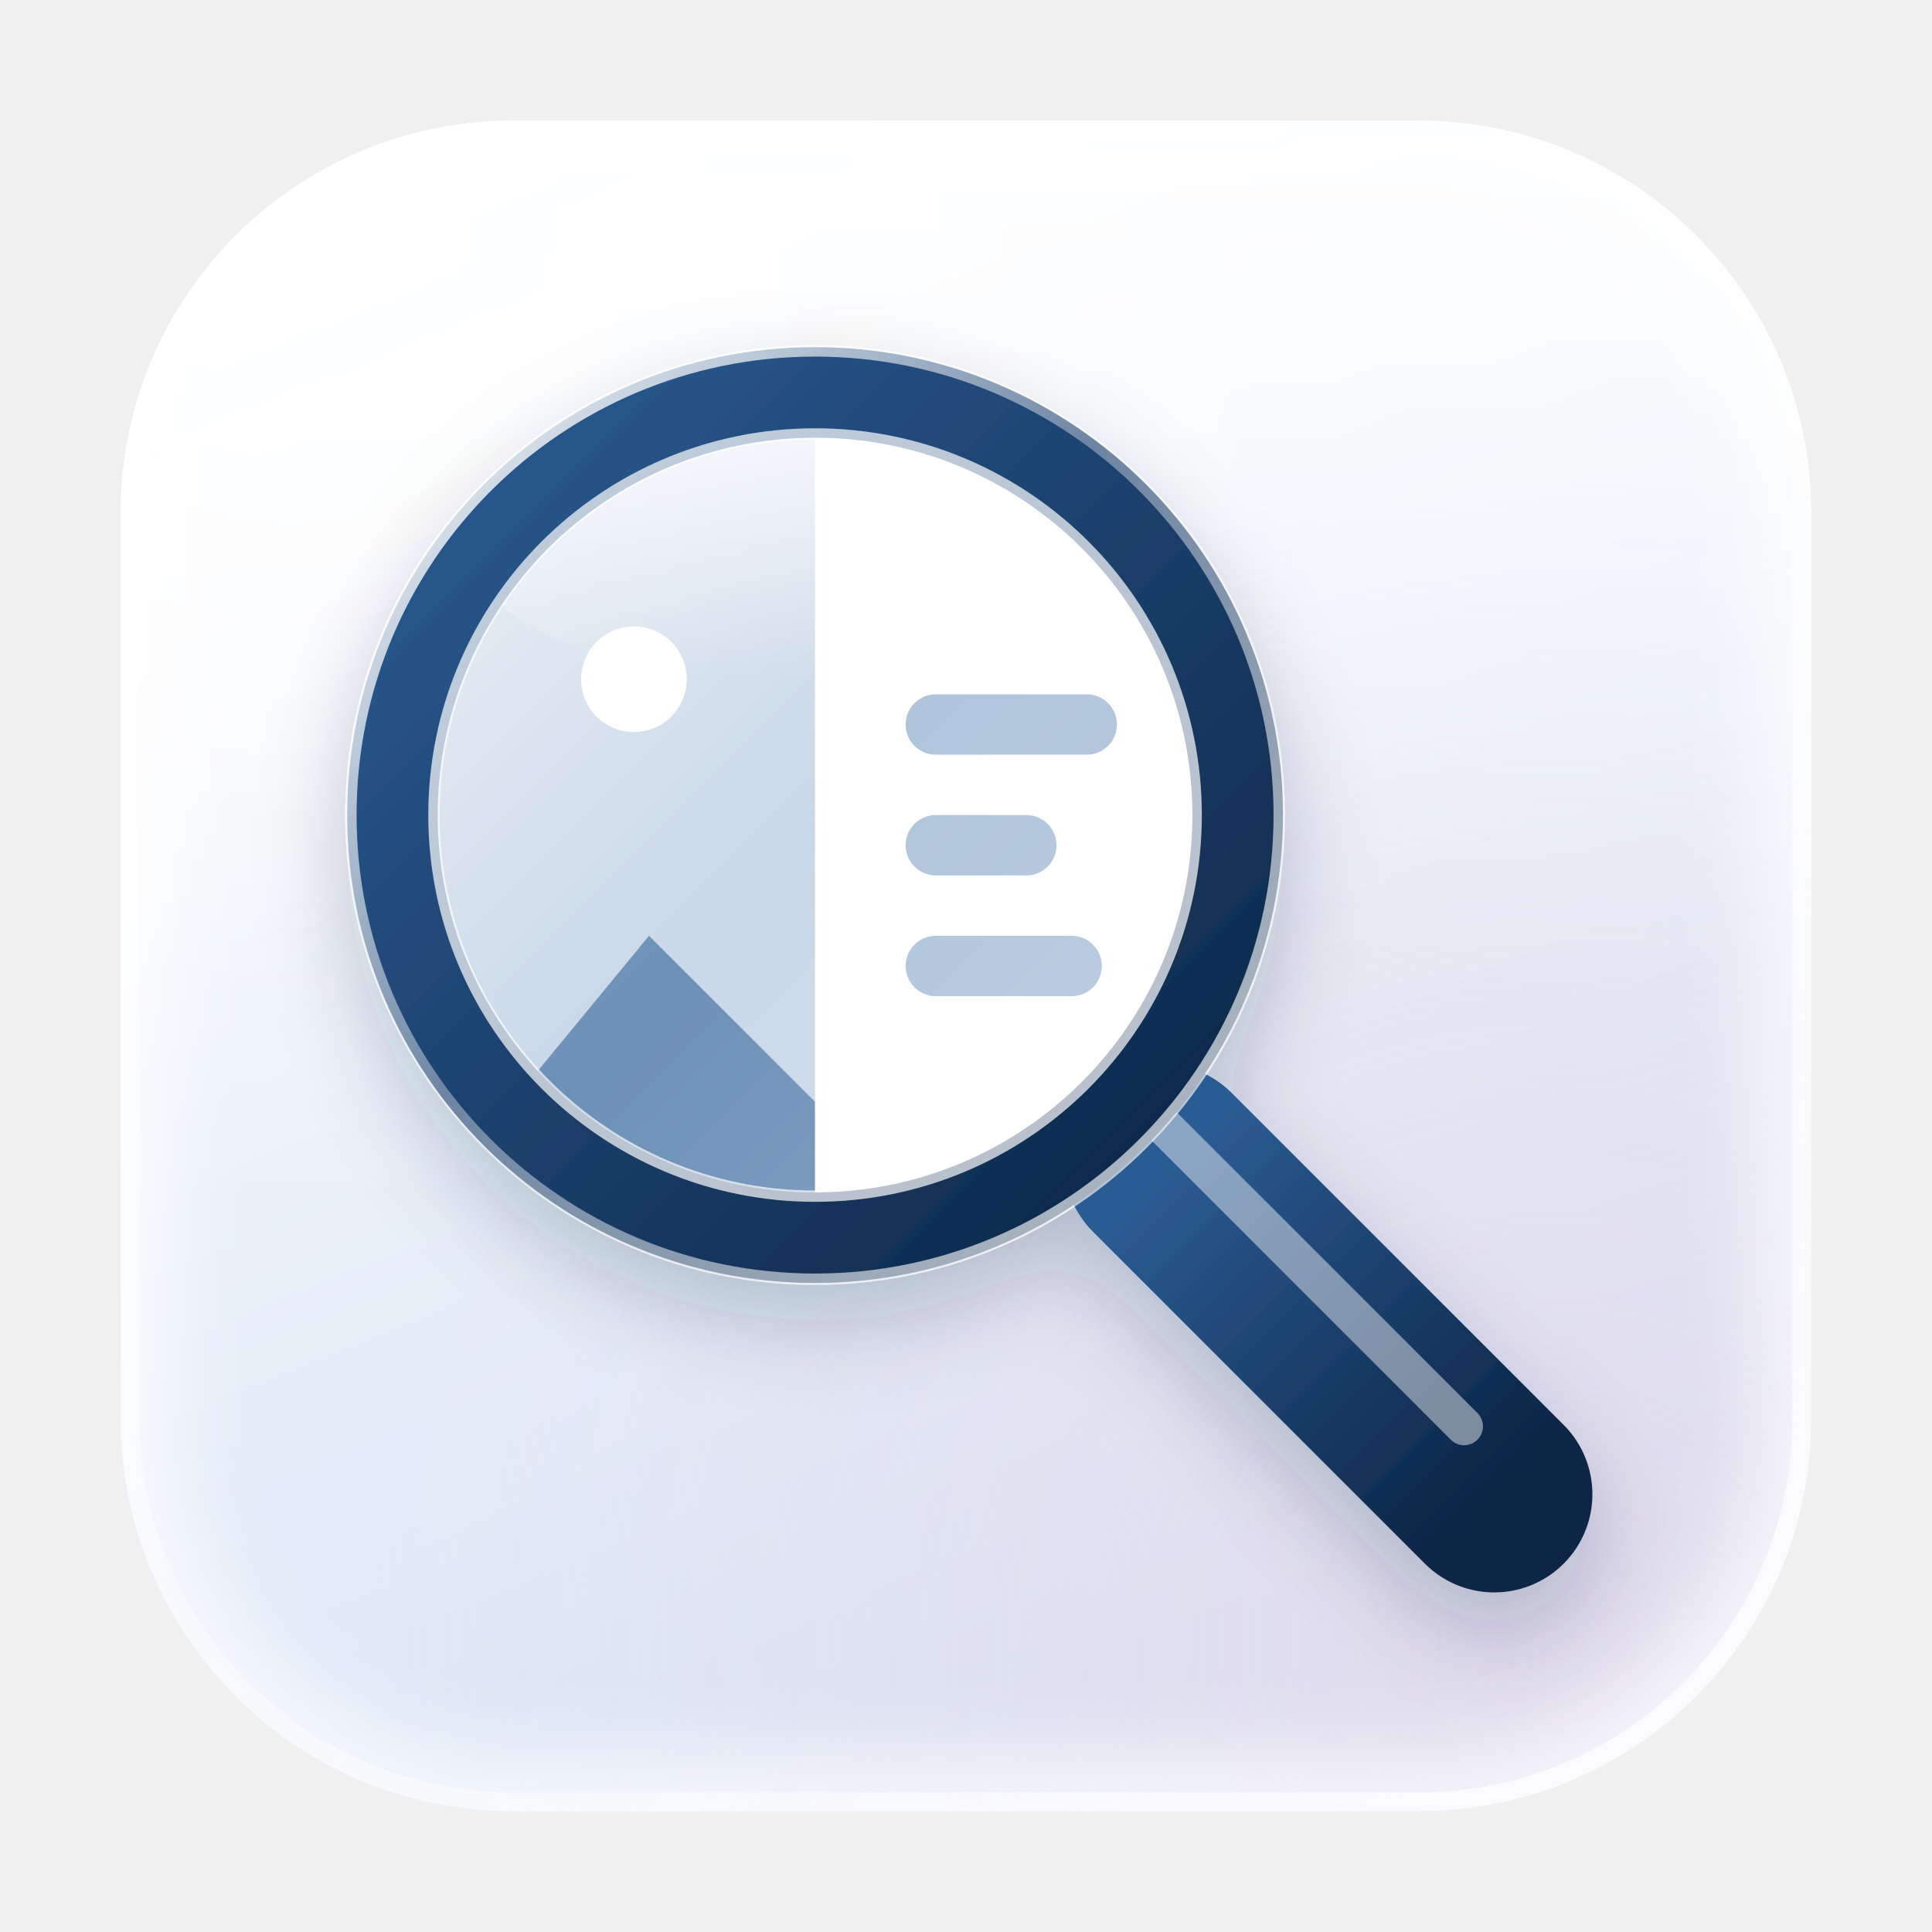
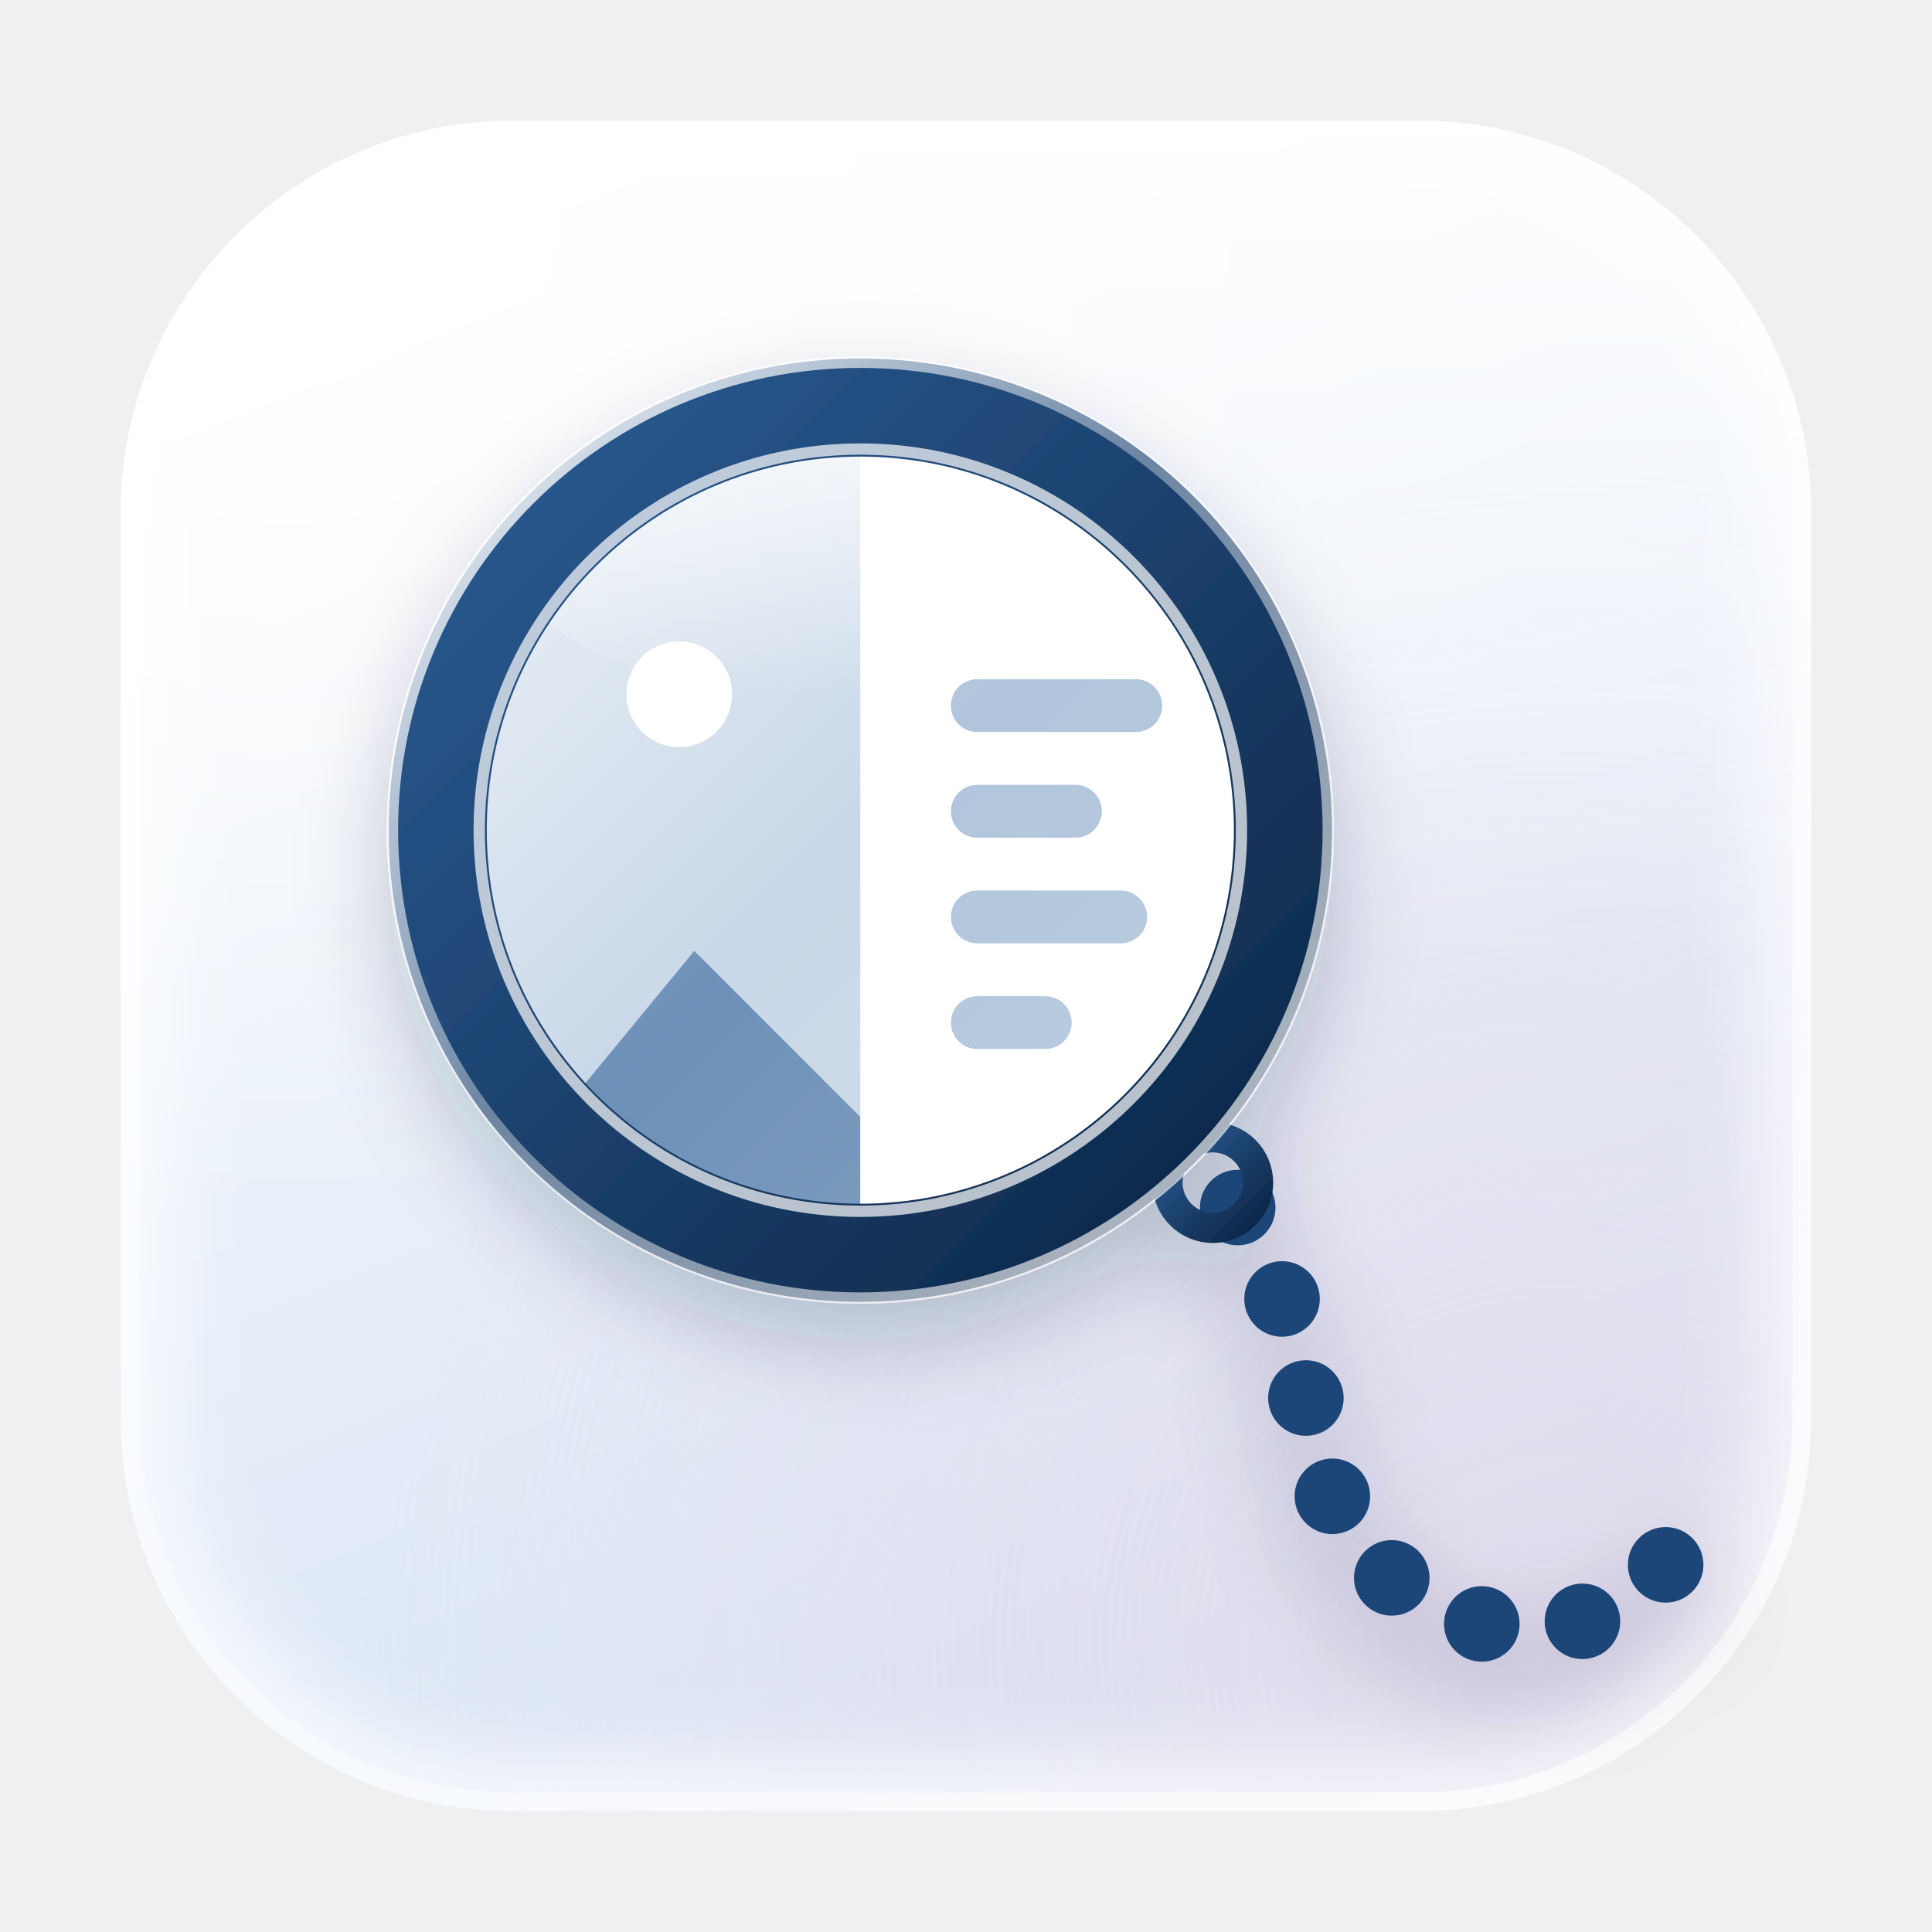
<svg xmlns="http://www.w3.org/2000/svg" width="256" height="256" viewBox="0 0 256 256">
  <defs>
    <linearGradient id="tile" x1="0" y1="0" x2="0.4" y2="1">
      <stop offset="0" stop-color="#FFFFFF" />
      <stop offset="1" stop-color="#D9E5F5" />
    </linearGradient>
    <radialGradient id="glow" cx="0.85" cy="0.9" r="0.7">
      <stop offset="0" stop-color="#EAD3E4" stop-opacity="0.5" />
      <stop offset="1" stop-color="#EAD3E4" stop-opacity="0" />
    </radialGradient>
    <radialGradient id="glow2" cx="0.1" cy="0.05" r="0.6">
      <stop offset="0" stop-color="#FFFFFF" stop-opacity="0.85" />
      <stop offset="1" stop-color="#FFFFFF" stop-opacity="0" />
    </radialGradient>
    <linearGradient id="sheen" x1="0" y1="0" x2="0" y2="1">
      <stop offset="0" stop-color="#FFFFFF" stop-opacity="0.8" />
      <stop offset="0.5" stop-color="#FFFFFF" stop-opacity="0" />
    </linearGradient>
    <linearGradient id="rim" x1="0" y1="0" x2="1" y2="1">
      <stop offset="0" stop-color="#FFFFFF" stop-opacity="1" />
      <stop offset="0.45" stop-color="#FFFFFF" stop-opacity="0.35" />
      <stop offset="1" stop-color="#FFFFFF" stop-opacity="0.75" />
    </linearGradient>
    <linearGradient id="ring" x1="0" y1="0" x2="1" y2="1">
      <stop offset="0" stop-color="#2C5C94" />
      <stop offset="1" stop-color="#0B2545" />
    </linearGradient>
    <linearGradient id="glass" x1="0" y1="0" x2="1" y2="1">
      <stop offset="0" stop-color="#FFFFFF" stop-opacity="0.7" />
      <stop offset="0.5" stop-color="#FFFFFF" stop-opacity="0.08" />
      <stop offset="1" stop-color="#FFFFFF" stop-opacity="0.25" />
    </linearGradient>
    <linearGradient id="spec" x1="0" y1="0" x2="0" y2="1">
      <stop offset="0" stop-color="#FFFFFF" stop-opacity="0.75" />
      <stop offset="1" stop-color="#FFFFFF" stop-opacity="0" />
    </linearGradient>
    <clipPath id="lens">
      <circle cx="108" cy="108" r="50" />
    </clipPath>
    <clipPath id="tileclip">
      <rect x="16" y="16" width="224" height="224" rx="52" />
    </clipPath>
    <filter id="shadow" x="-20%" y="-20%" width="140%" height="140%">
      <feDropShadow dx="0" dy="5" stdDeviation="6" flood-color="#0B2545" flood-opacity="0.22" />
    </filter>
    <filter id="soft" x="-10%" y="-10%" width="120%" height="120%">
      <feGaussianBlur stdDeviation="5" />
    </filter>
  </defs>
  <rect x="16" y="16" width="224" height="224" rx="52" fill="url(#tile)" />
  <rect x="16" y="16" width="224" height="224" rx="52" fill="url(#glow2)" />
  <rect x="16" y="16" width="224" height="224" rx="52" fill="url(#glow)" />
  <rect x="16" y="16" width="224" height="224" rx="52" fill="url(#sheen)" />
  <g clip-path="url(#tileclip)">
    <rect x="16" y="16" width="224" height="224" rx="52" fill="none" stroke="#FFFFFF" stroke-opacity="0.7" stroke-width="14" filter="url(#soft)" />
  </g>
  <rect x="17.25" y="17.25" width="221.5" height="221.5" rx="50.75" fill="none" stroke="url(#rim)" stroke-width="2.5" />
-   <g filter="url(#shadow)">
-     <line x1="154" y1="154" x2="198" y2="198" stroke="url(#ring)" stroke-width="26" stroke-linecap="round" />
-     <line x1="153" y1="148" x2="194" y2="189" stroke="#FFFFFF" stroke-opacity="0.45" stroke-width="5" stroke-linecap="round" />
+   <g transform="translate(6 2)" filter="url(#shadow)">
+     <path id="chain" d="M158 158 C171 177 163 197 181 209 C193 217 207 215 215 205" fill="none" stroke="#1B4478" stroke-width="10" stroke-linecap="round" stroke-dasharray="0.01 13.5" />
+     <circle id="eyelet" cx="154.7" cy="154.7" r="6" fill="none" stroke="url(#ring)" stroke-width="4" />
    <g clip-path="url(#lens)">
      <rect x="58" y="58" width="50" height="100" fill="#C4D4E6" />
      <circle cx="84" cy="90" r="7" fill="#FFFFFF" />
      <path d="M58 158 L86 124 L108 146 L108 158 Z" fill="#5F86B0" />
      <rect x="108" y="58" width="50" height="100" fill="#FFFFFF" />
      <g fill="#A9BFD8">
-         <rect x="120" y="92" width="28" height="8" rx="4" />
-         <rect x="120" y="108" width="20" height="8" rx="4" />
-         <rect x="120" y="124" width="26" height="8" rx="4" />
+         <rect x="120" y="88" width="28" height="7" rx="3.5" />
+         <rect x="120" y="102" width="20" height="7" rx="3.5" />
+         <rect x="120" y="116" width="26" height="7" rx="3.5" />
+         <rect x="120" y="130" width="16" height="7" rx="3.5" />
      </g>
      <circle cx="108" cy="108" r="50" fill="url(#glass)" />
      <ellipse cx="102" cy="72" rx="40" ry="18" fill="url(#spec)" />
    </g>
-     <circle cx="108" cy="108" r="56" fill="none" stroke="url(#ring)" stroke-width="12" />
+     <circle id="rim-ring" cx="108" cy="108" r="56" fill="none" stroke="url(#ring)" stroke-width="13" />
    <circle cx="108" cy="108" r="50.5" fill="none" stroke="#FFFFFF" stroke-opacity="0.7" stroke-width="1.5" />
-     <circle cx="108" cy="108" r="61.5" fill="none" stroke="url(#rim)" stroke-width="1.5" />
+     <circle cx="108" cy="108" r="62" fill="none" stroke="url(#rim)" stroke-width="1.5" />
  </g>
</svg>
